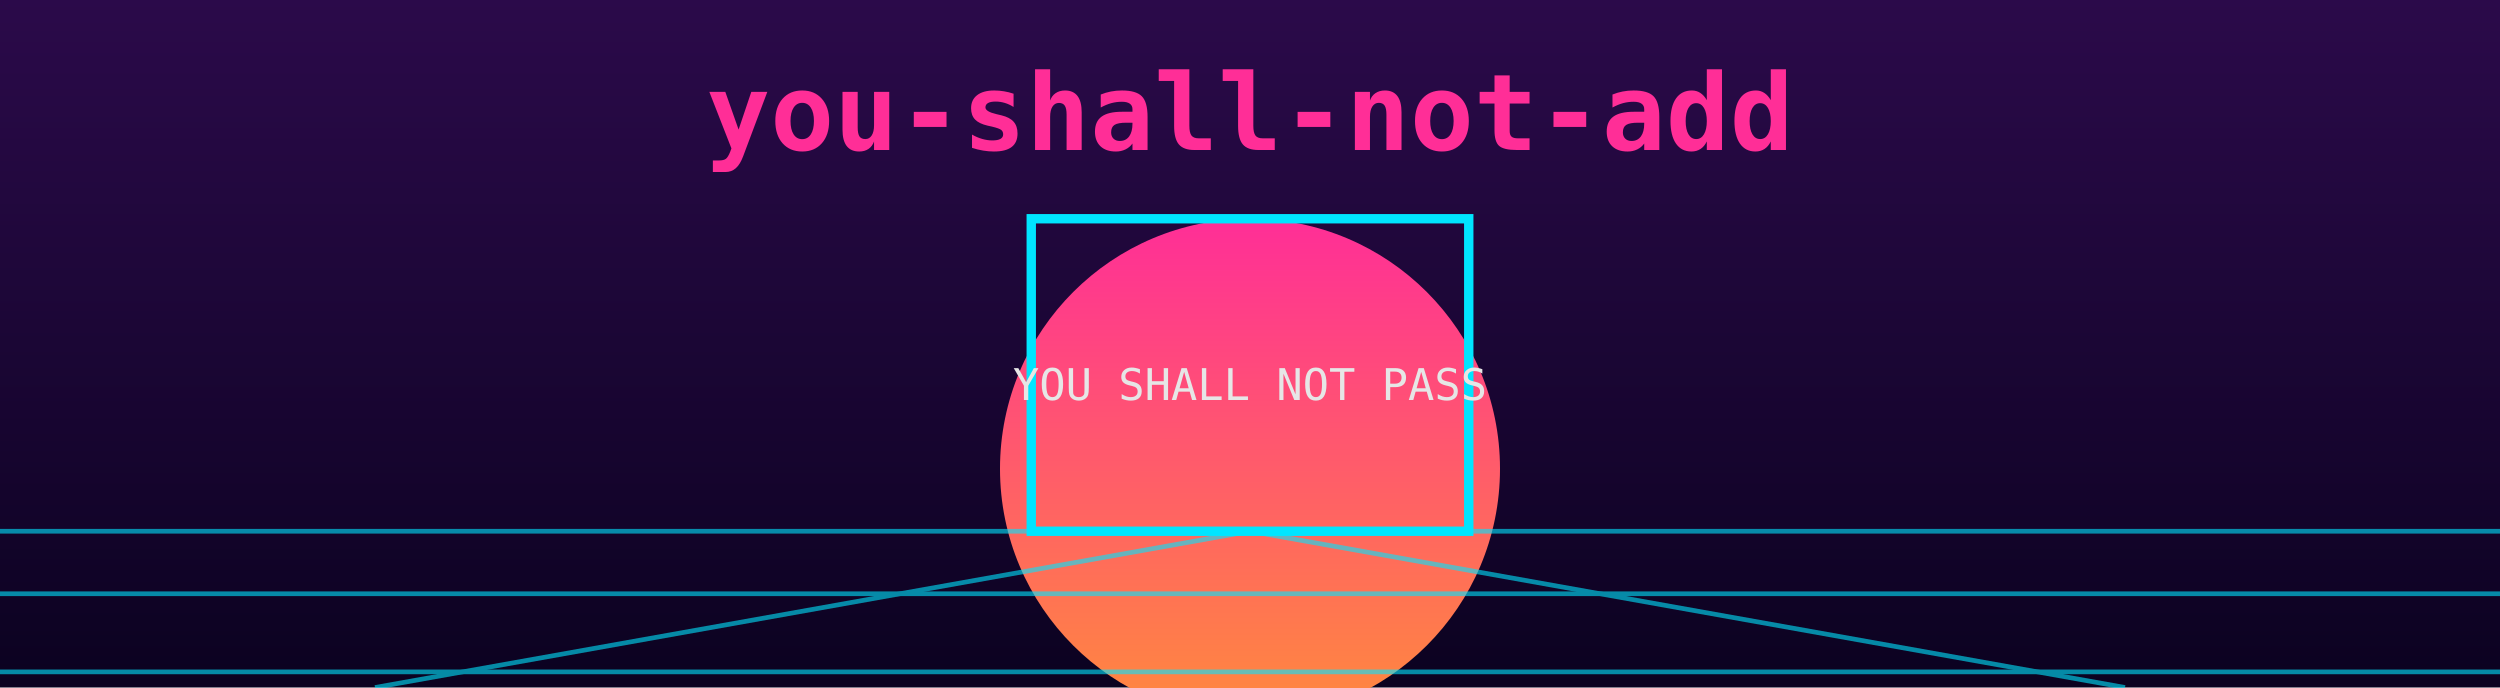
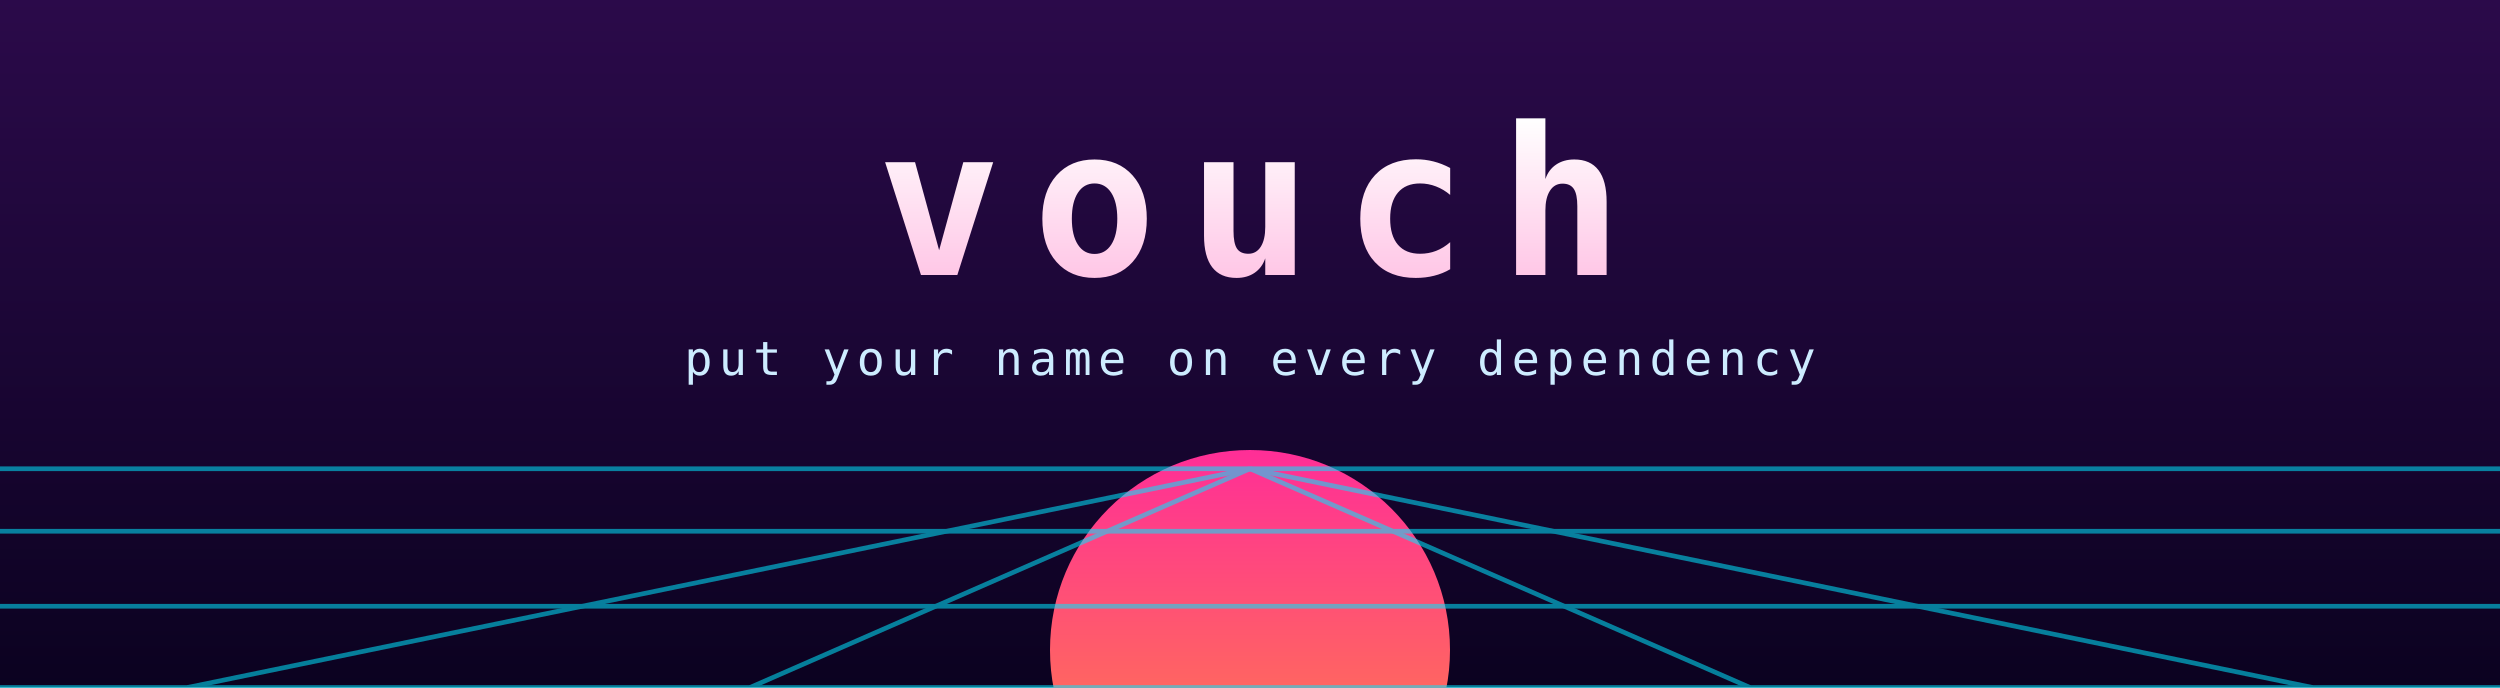
- <svg xmlns="http://www.w3.org/2000/svg" width="800" height="220" viewBox="0 0 800 220" role="img" aria-label="you-shall-not-add">
+ <svg xmlns="http://www.w3.org/2000/svg" width="800" height="220" viewBox="0 0 800 220" role="img" aria-label="vouch — put your name on every dependency">
  <defs>
    <linearGradient id="sky" x1="0" y1="0" x2="0" y2="1">
      <stop offset="0" stop-color="#2b0a4a" />
      <stop offset="1" stop-color="#0b0220" />
    </linearGradient>
    <linearGradient id="sun" x1="0" y1="0" x2="0" y2="1">
      <stop offset="0" stop-color="#ff2e97" />
      <stop offset="1" stop-color="#ff8a3d" />
    </linearGradient>
+     <linearGradient id="ink" x1="0" y1="0" x2="0" y2="1">
+       <stop offset="0" stop-color="#ffffff" />
+       <stop offset="1" stop-color="#ffc6e6" />
+     </linearGradient>
  </defs>
  <rect width="800" height="220" fill="url(#sky)" />
-   <circle cx="400" cy="150" r="80" fill="url(#sun)" />
-   <g stroke="#00e5ff" stroke-width="1.5" opacity="0.6">
+   <circle cx="400" cy="208" r="64" fill="url(#sun)" />
+   <g stroke="#00e5ff" stroke-width="1.5" opacity="0.55">
+     <line x1="0" y1="150" x2="800" y2="150" />
    <line x1="0" y1="170" x2="800" y2="170" />
-     <line x1="0" y1="190" x2="800" y2="190" />
-     <line x1="0" y1="215" x2="800" y2="215" />
-     <line x1="400" y1="170" x2="120" y2="220" />
-     <line x1="400" y1="170" x2="680" y2="220" />
+     <line x1="0" y1="194" x2="800" y2="194" />
+     <line x1="0" y1="220" x2="800" y2="220" />
+     <line x1="400" y1="150" x2="60" y2="220" />
+     <line x1="400" y1="150" x2="240" y2="220" />
+     <line x1="400" y1="150" x2="560" y2="220" />
+     <line x1="400" y1="150" x2="740" y2="220" />
  </g>
-   <rect x="330" y="70" width="140" height="100" fill="none" stroke="#00e5ff" stroke-width="3" />
-   <text x="400" y="48" text-anchor="middle" font-family="monospace" font-size="34" fill="#ff2e97" font-weight="bold">you-shall-not-add</text>
-   <text x="400" y="128" text-anchor="middle" font-family="monospace" font-size="14" fill="#e6e6e6">YOU SHALL NOT PASS</text>
+   <text x="400" y="88" text-anchor="middle" font-family="monospace" font-size="66" fill="url(#ink)" font-weight="bold" letter-spacing="10">vouch</text>
+   <text x="400" y="120" text-anchor="middle" font-family="monospace" font-size="15" fill="#cdecff" letter-spacing="2">put your name on every dependency</text>
</svg>
